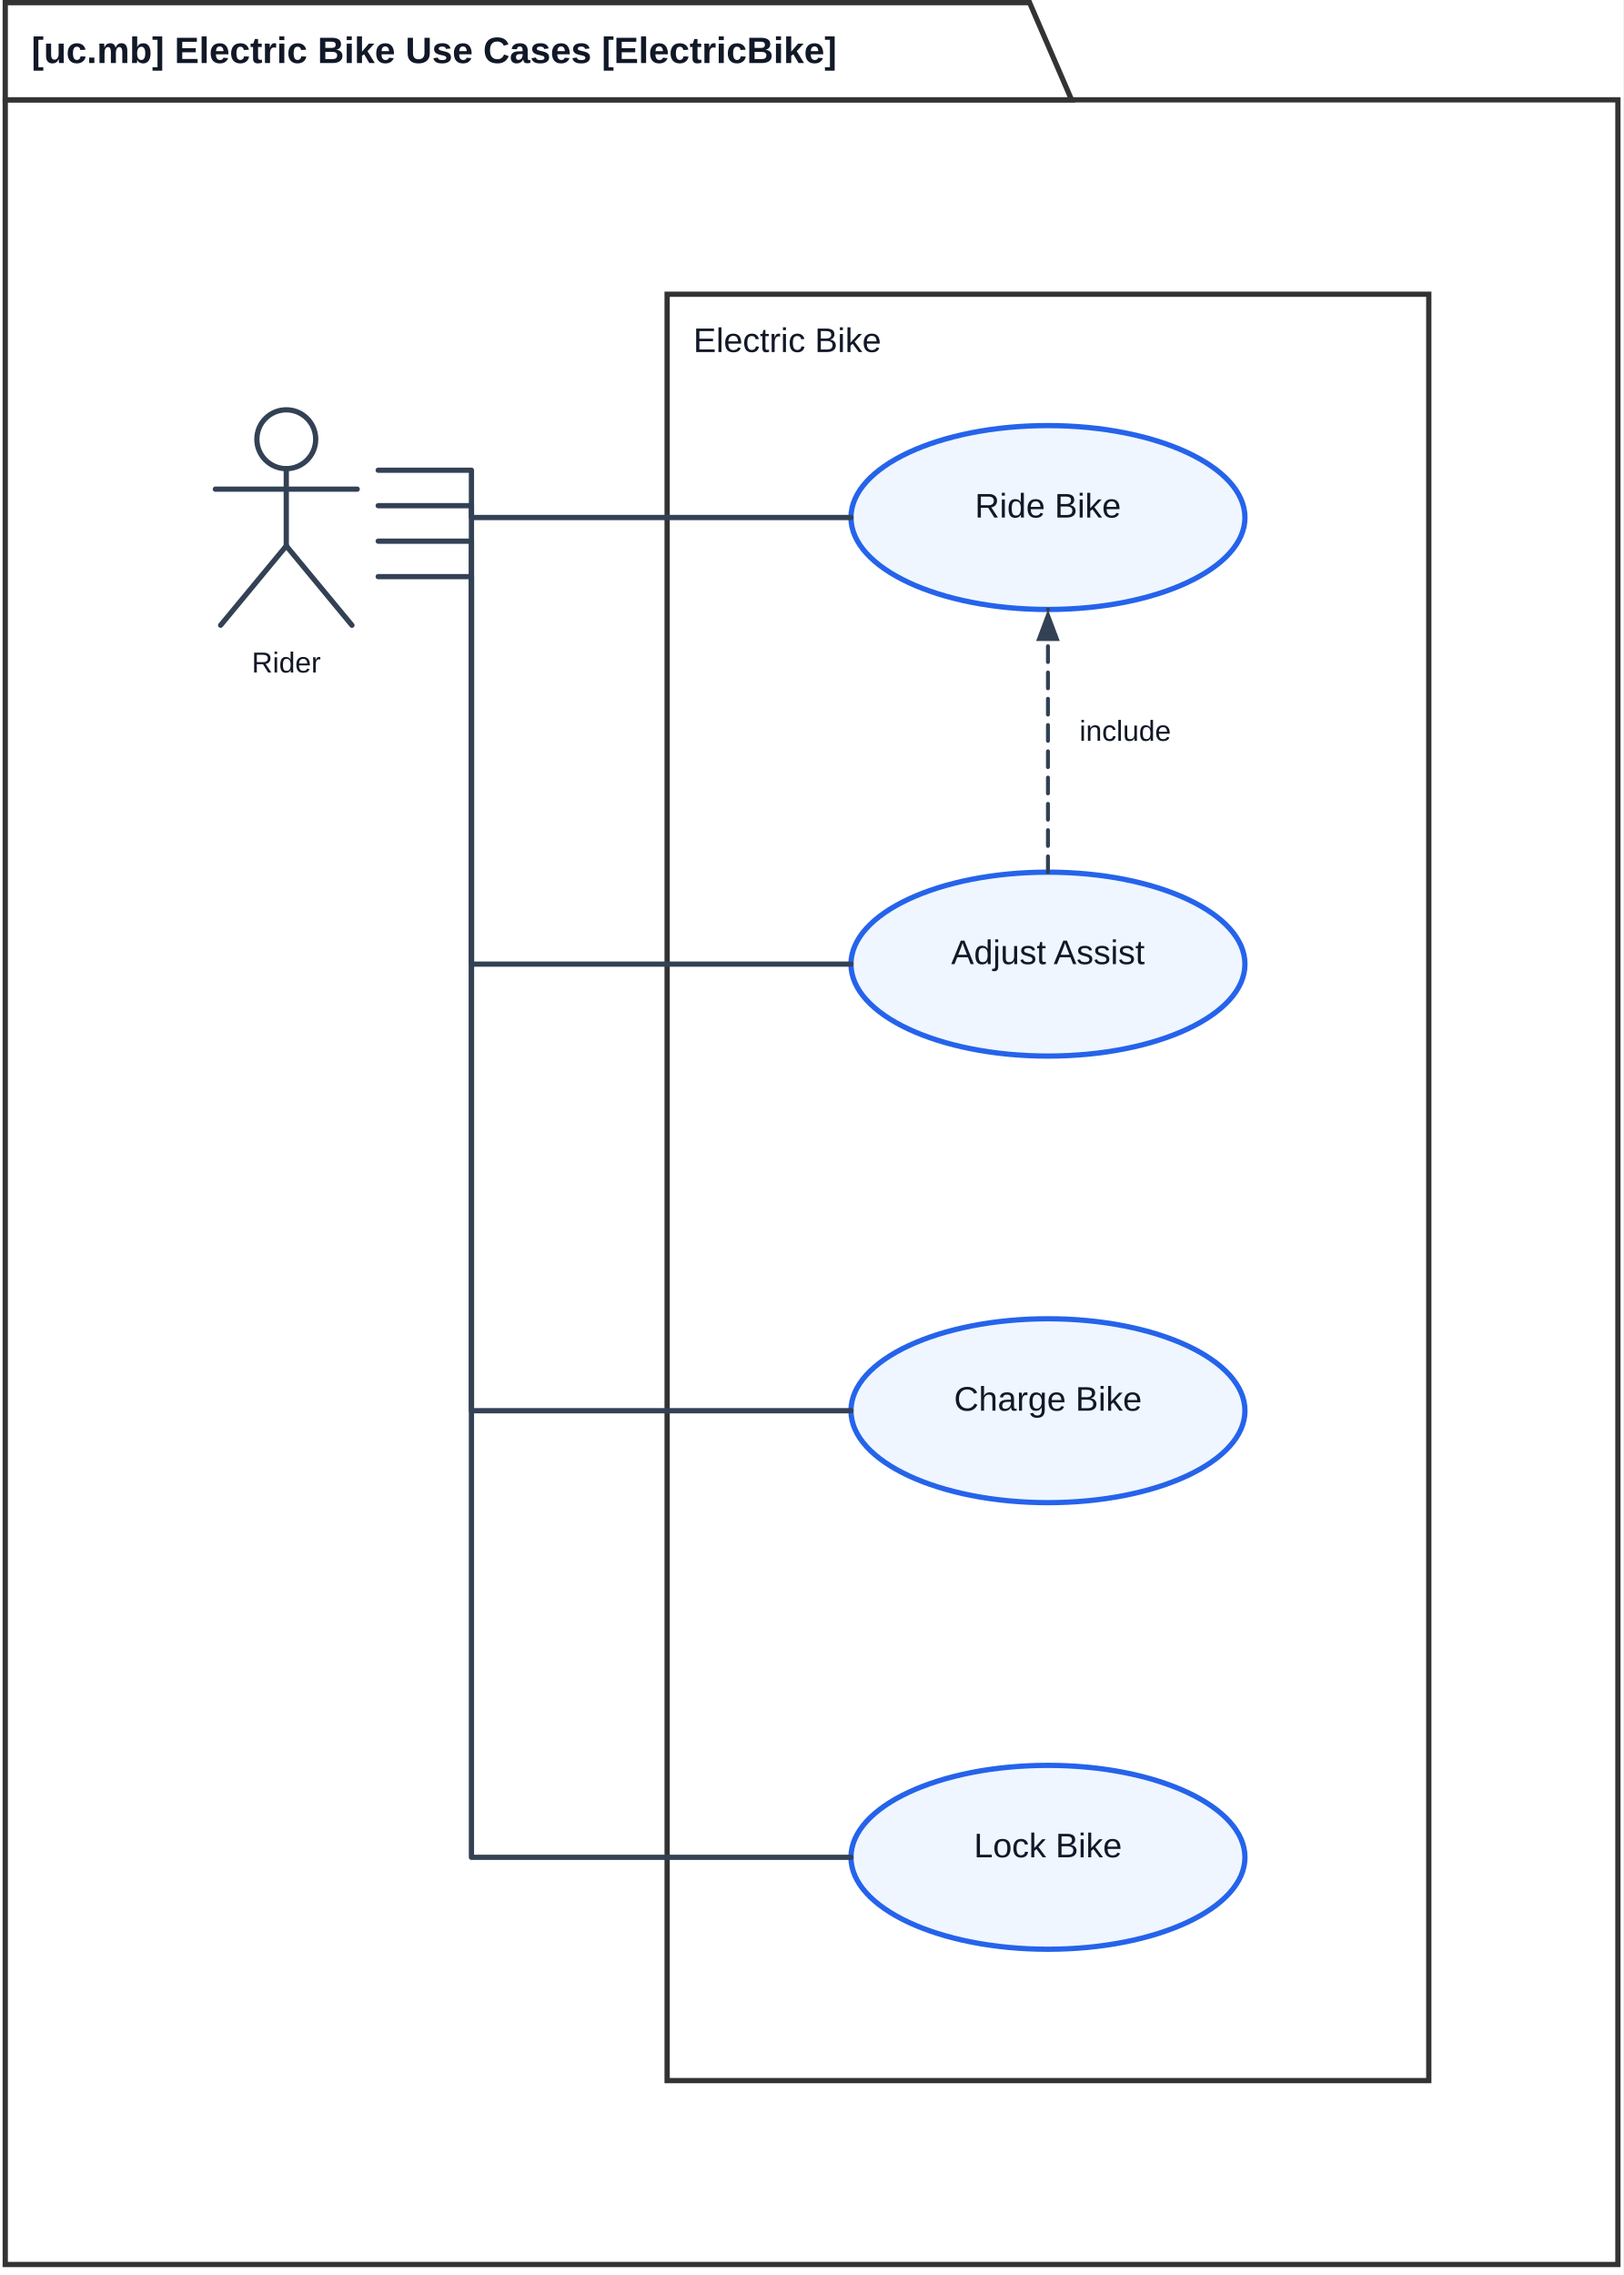
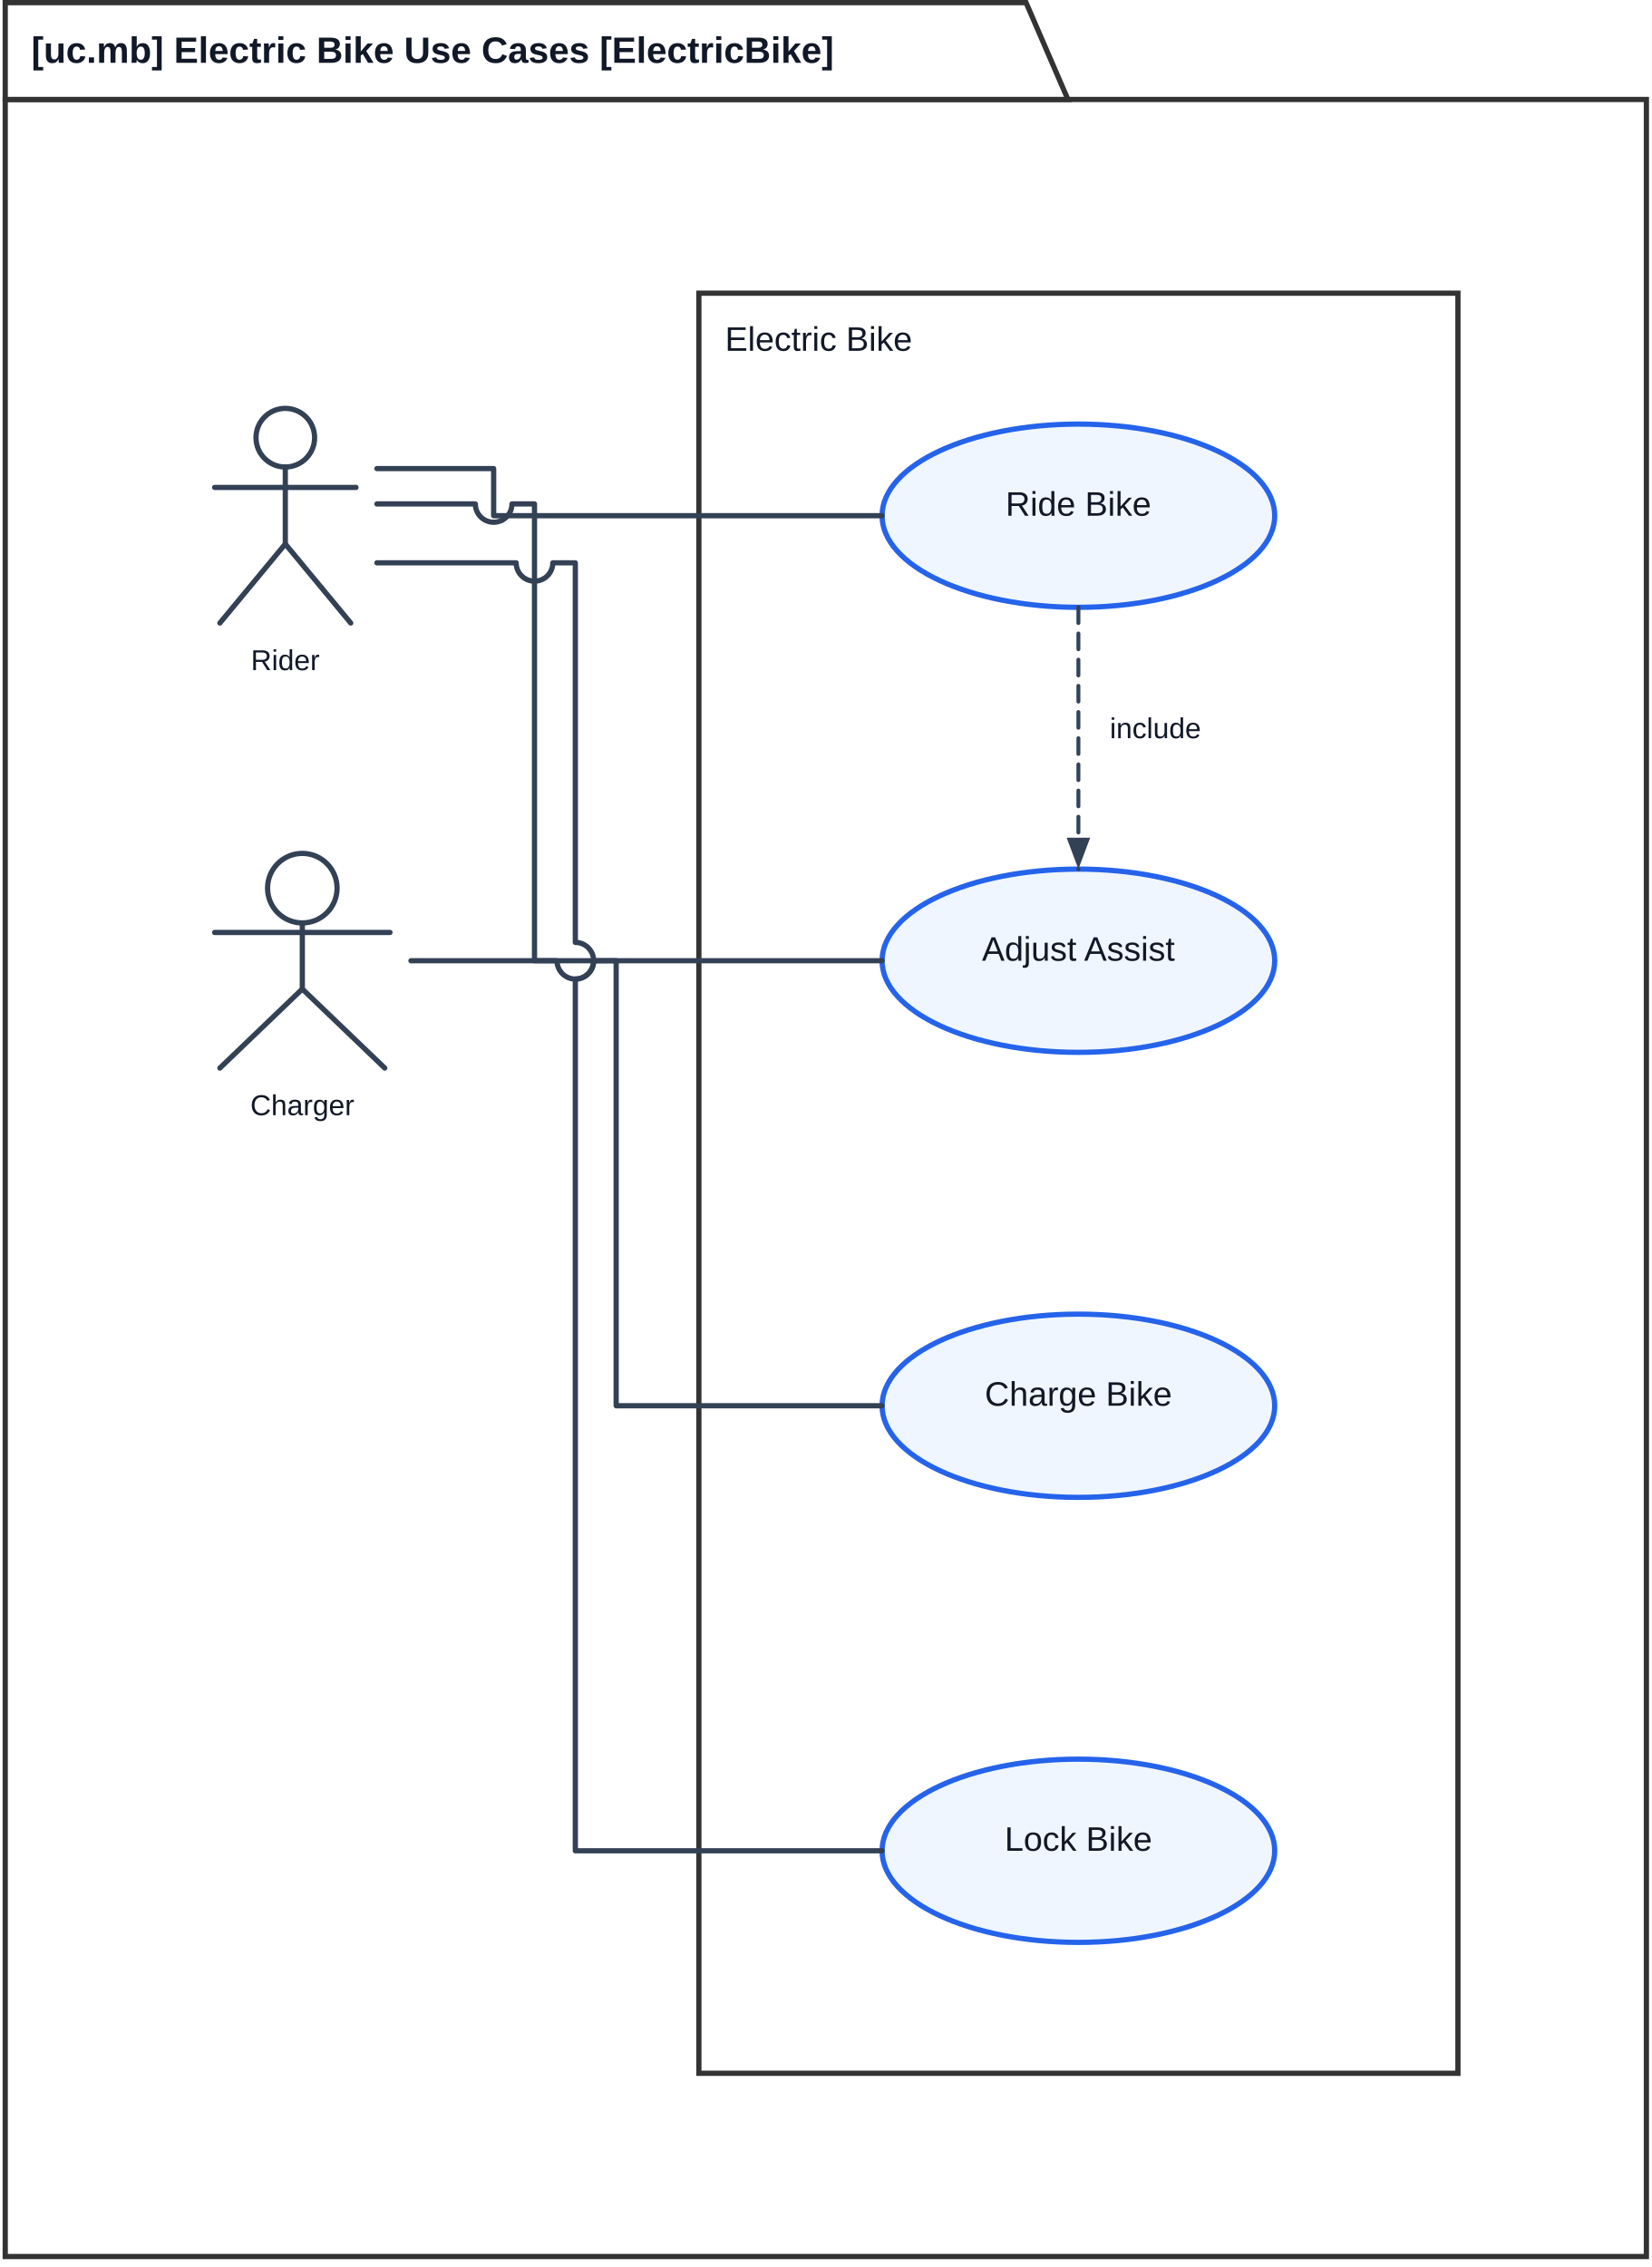
- <svg xmlns="http://www.w3.org/2000/svg" width="618" height="866" viewBox="0 0 618 866">
+ <svg xmlns="http://www.w3.org/2000/svg" width="631" height="866" viewBox="0 0 631 866">
  <defs>
    <style>text{font-family:Arial,Helvetica,sans-serif;fill:#111827}.label{font-size:13px}.small{font-size:11px}.header{font-size:14px;font-weight:600}</style>
    <marker id="arrow" markerWidth="8" markerHeight="6" refX="8" refY="3" orient="auto">
      <polygon points="0 0,8 3,0 6" fill="#1D4ED8" />
    </marker>
    <marker id="arrow-dark" markerWidth="8" markerHeight="6" refX="8" refY="3" orient="auto">
      <polygon points="0 0,8 3,0 6" fill="#334155" />
    </marker>
    <marker id="composition" markerWidth="12" markerHeight="12" refX="0" refY="6" orient="auto" markerUnits="strokeWidth">
      <polygon points="0 6,6 0,12 6,6 12" fill="#111827" stroke="#111827" />
    </marker>
  </defs>
-   <rect x="0" y="0" width="618" height="866" fill="#FFFFFF" />
-   <rect x="2" y="38" width="614" height="824" fill="none" stroke="#333333" stroke-width="2" />
+   <rect x="0" y="0" width="631" height="866" fill="#FFFFFF" />
+   <rect x="2" y="38" width="627" height="824" fill="none" stroke="#333333" stroke-width="2" />
  <path d="M 2 1 H 392 L 408 38 H 2 Z" fill="#FFFFFF" stroke="#333333" stroke-width="2" />
  <text class="header" x="12" y="24">[uc.mb] Electric Bike Use Cases [ElectricBike]</text>
-   <rect x="2" y="38" width="614" height="826" fill="none" stroke="#333333" stroke-width="0" />
+   <rect x="2" y="38" width="627" height="826" fill="none" stroke="#333333" stroke-width="0" />
  <g transform="translate(2,40)">
-     <rect id="bikeBoundary" x="252" y="72" width="290" height="680" rx="0" fill="#FFFFFF" stroke="#333333" stroke-width="2" />
-     <text class="label" x="262" y="94">Electric Bike</text>
+     <rect id="bikeBoundary" x="265" y="72" width="290" height="680" rx="0" fill="#FFFFFF" stroke="#333333" stroke-width="2" />
+     <text class="label" x="275" y="94">Electric Bike</text>
    <circle id="rider" cx="107" cy="127.2" r="11.2" fill="#FFFFFF" stroke="#334155" stroke-width="2" />
    <line x1="107" y1="138.4" x2="107" y2="167.8" stroke="#334155" stroke-width="2" stroke-linecap="round" />
    <line x1="80" y1="146.2" x2="134" y2="146.2" stroke="#334155" stroke-width="2" stroke-linecap="round" />
    <line x1="107" y1="167.8" x2="82" y2="198" stroke="#334155" stroke-width="2" stroke-linecap="round" />
    <line x1="107" y1="167.8" x2="132" y2="198" stroke="#334155" stroke-width="2" stroke-linecap="round" />
    <text class="small" text-anchor="middle" x="107" y="216">Rider</text>
-     <ellipse id="rideBikeUseCase" cx="397" cy="157" rx="75" ry="35" fill="#EFF6FF" stroke="#2563EB" stroke-width="2" />
-     <text class="label" text-anchor="middle" x="397" y="157">Ride Bike</text>
-     <ellipse id="adjustAssistUseCase" cx="397" cy="327" rx="75" ry="35" fill="#EFF6FF" stroke="#2563EB" stroke-width="2" />
-     <text class="label" text-anchor="middle" x="397" y="327">Adjust Assist</text>
-     <ellipse id="chargeBikeUseCase" cx="397" cy="497" rx="75" ry="35" fill="#EFF6FF" stroke="#2563EB" stroke-width="2" />
-     <text class="label" text-anchor="middle" x="397" y="497">Charge Bike</text>
-     <ellipse id="lockBikeUseCase" cx="397" cy="667" rx="75" ry="35" fill="#EFF6FF" stroke="#2563EB" stroke-width="2" />
-     <text class="label" text-anchor="middle" x="397" y="667">Lock Bike</text>
-     <path d="M 142,139 L 177.5,139 L 177.5,157 L 322,157" fill="none" stroke="#334155" stroke-width="2" stroke-linejoin="round" stroke-linecap="round" />
-     <path d="M 142,152.5 L 177.5,152.5 L 177.5,327 L 322,327" fill="none" stroke="#334155" stroke-width="2" stroke-linejoin="round" stroke-linecap="round" />
-     <path d="M 142,166 L 177.5,166 L 177.5,497 L 322,497" fill="none" stroke="#334155" stroke-width="2" stroke-linejoin="round" stroke-linecap="round" />
-     <path d="M 142,179.5 L 177.5,179.5 L 177.5,667 L 322,667" fill="none" stroke="#334155" stroke-width="2" stroke-linejoin="round" stroke-linecap="round" />
-     <path d="M 397,292 L 397,192" fill="none" stroke="#334155" stroke-width="1.5" stroke-linejoin="round" stroke-linecap="round" stroke-dasharray="6 4" marker-end="url(#arrow-dark)" />
-     <text class="small" x="409" y="242">include</text>
+     <ellipse id="rideBikeUseCase" cx="410" cy="157" rx="75" ry="35" fill="#EFF6FF" stroke="#2563EB" stroke-width="2" />
+     <text class="label" text-anchor="middle" x="410" y="157">Ride Bike</text>
+     <ellipse id="adjustAssistUseCase" cx="410" cy="327" rx="75" ry="35" fill="#EFF6FF" stroke="#2563EB" stroke-width="2" />
+     <text class="label" text-anchor="middle" x="410" y="327">Adjust Assist</text>
+     <ellipse id="chargeBikeUseCase" cx="410" cy="497" rx="75" ry="35" fill="#EFF6FF" stroke="#2563EB" stroke-width="2" />
+     <text class="label" text-anchor="middle" x="410" y="497">Charge Bike</text>
+     <ellipse id="lockBikeUseCase" cx="410" cy="667" rx="75" ry="35" fill="#EFF6FF" stroke="#2563EB" stroke-width="2" />
+     <text class="label" text-anchor="middle" x="410" y="667">Lock Bike</text>
+     <circle id="charger" cx="113.5" cy="299.28" r="13.28" fill="#FFFFFF" stroke="#334155" stroke-width="2" />
+     <line x1="113.5" y1="312.56" x2="113.5" y2="337.8" stroke="#334155" stroke-width="2" stroke-linecap="round" />
+     <line x1="80" y1="316.2" x2="147" y2="316.2" stroke="#334155" stroke-width="2" stroke-linecap="round" />
+     <line x1="113.5" y1="337.8" x2="82" y2="368" stroke="#334155" stroke-width="2" stroke-linecap="round" />
+     <line x1="113.5" y1="337.8" x2="145" y2="368" stroke="#334155" stroke-width="2" stroke-linecap="round" />
+     <text class="small" text-anchor="middle" x="113.5" y="386">Charger</text>
+     <path d="M 142,139 L 186.6,139 L 186.6,157 L 335,157" fill="none" stroke="#334155" stroke-width="2" stroke-linejoin="round" stroke-linecap="round" />
+     <path d="M 142,152.5 L 179.6,152.5 A 7 7 0 0 0 193.6,152.5 L 202.2,152.5 L 202.2,327 L 335,327" fill="none" stroke="#334155" stroke-width="2" stroke-linejoin="round" stroke-linecap="round" />
+     <path d="M 142,175 L 195.2,175 A 7 7 0 0 0 209.2,175 L 217.8,175 L 217.8,320 A 7 7 0 0 1 217.8,334 L 217.8,667 L 335,667" fill="none" stroke="#334155" stroke-width="2" stroke-linejoin="round" stroke-linecap="round" />
+     <path d="M 155,327 L 210.8,327 A 7 7 0 0 0 224.8,327 L 233.4,327 L 233.4,497 L 335,497" fill="none" stroke="#334155" stroke-width="2" stroke-linejoin="round" stroke-linecap="round" />
+     <path d="M 410,192 L 410,292" fill="none" stroke="#334155" stroke-width="1.5" stroke-linejoin="round" stroke-linecap="round" stroke-dasharray="6 4" marker-end="url(#arrow-dark)" />
+     <text class="small" x="422" y="242">include</text>
  </g>
</svg>
